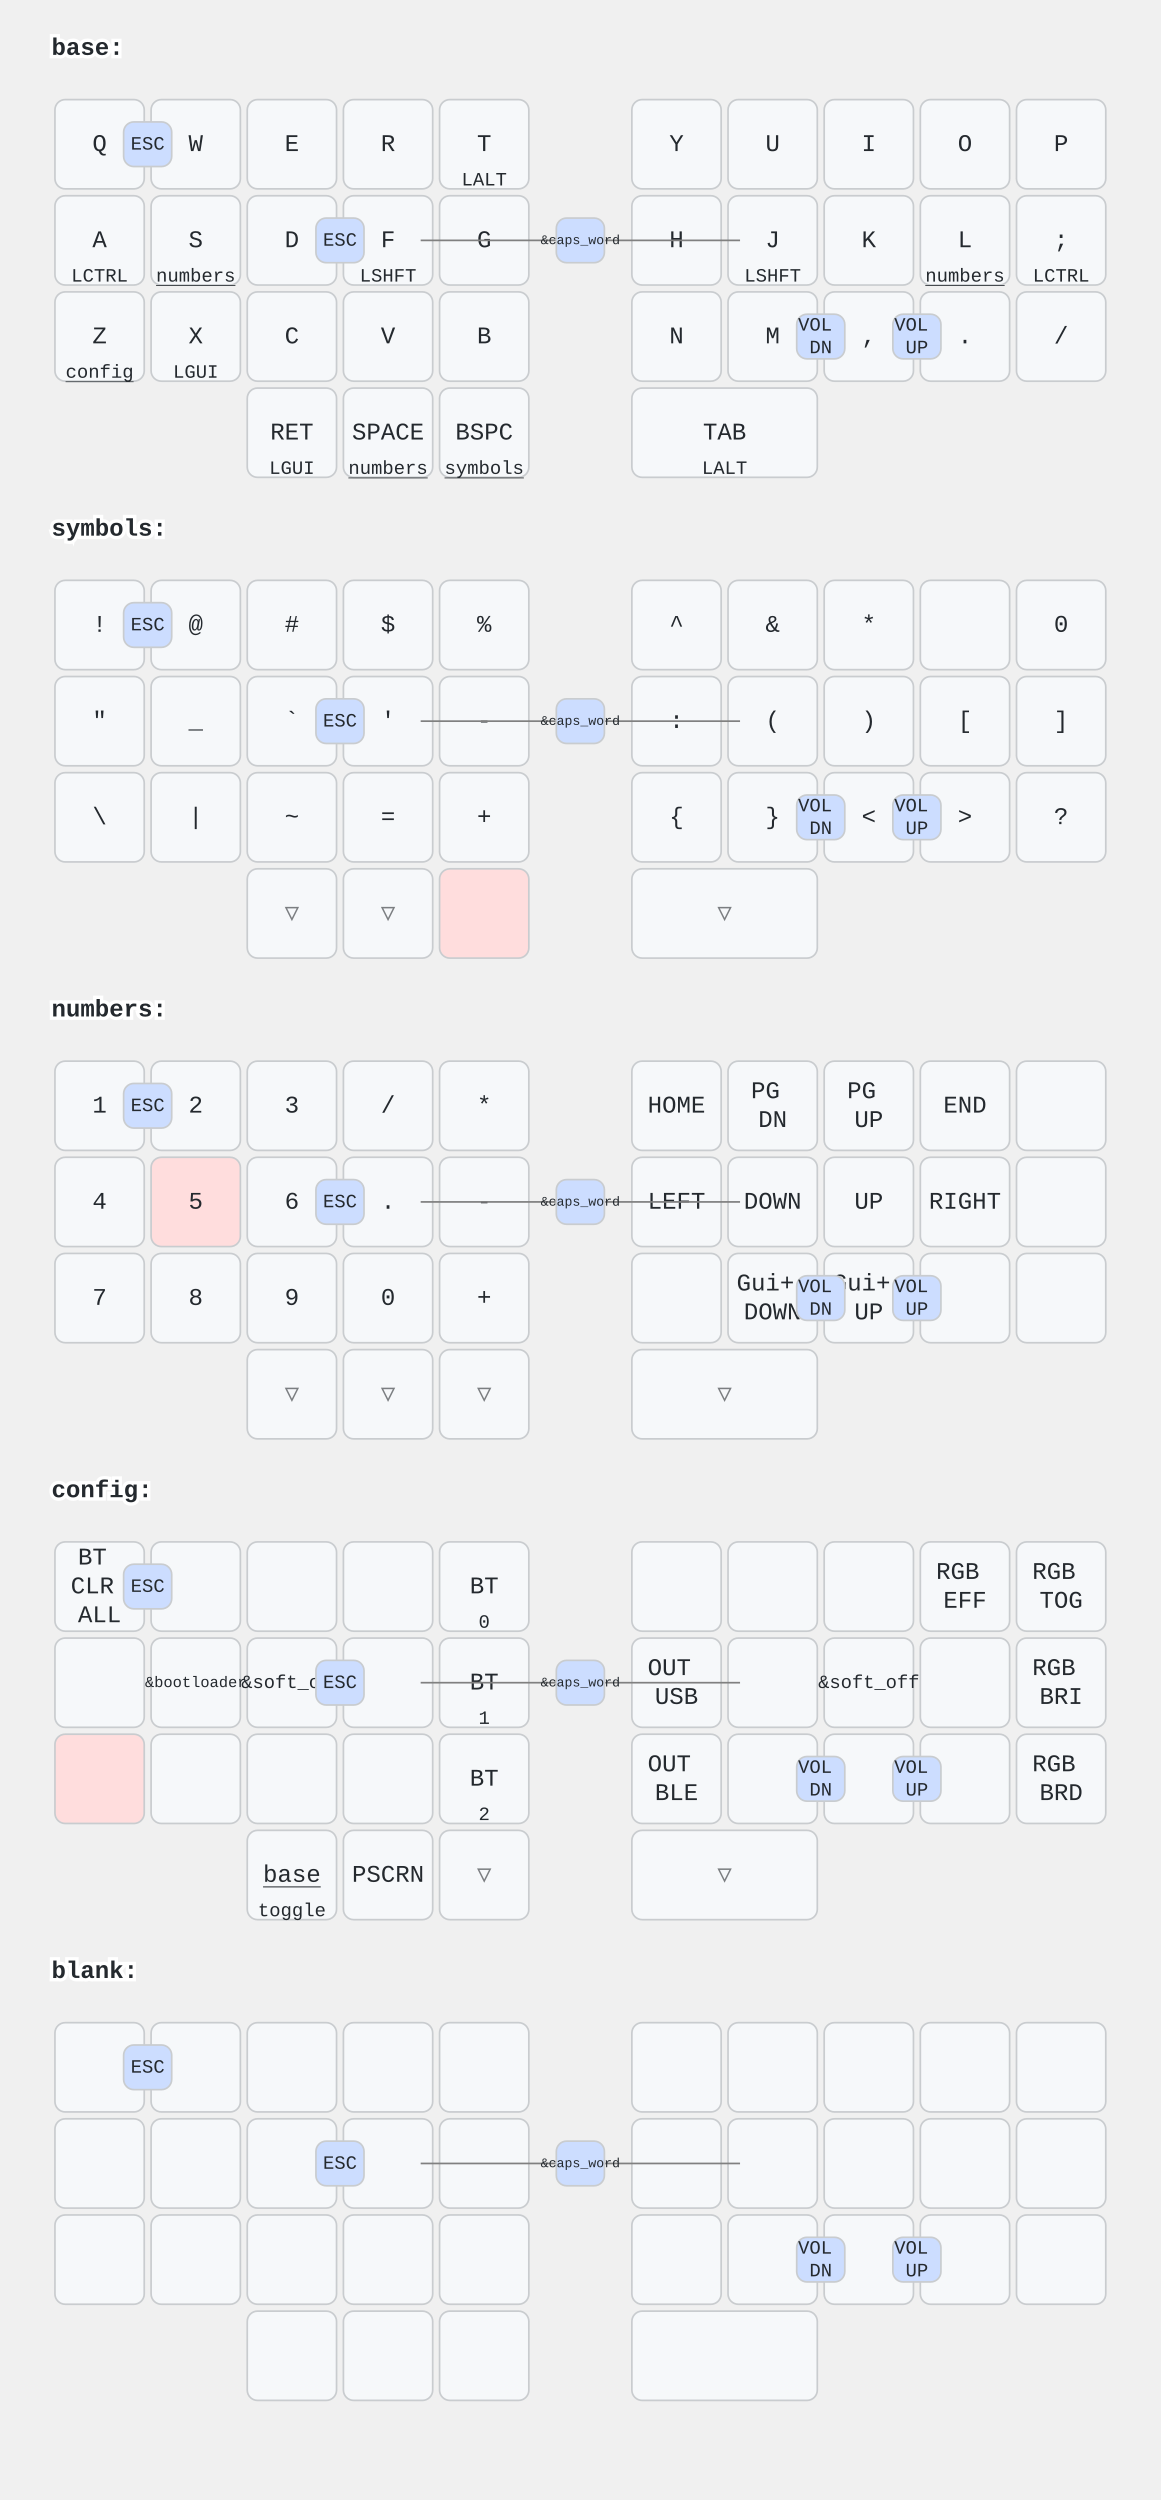
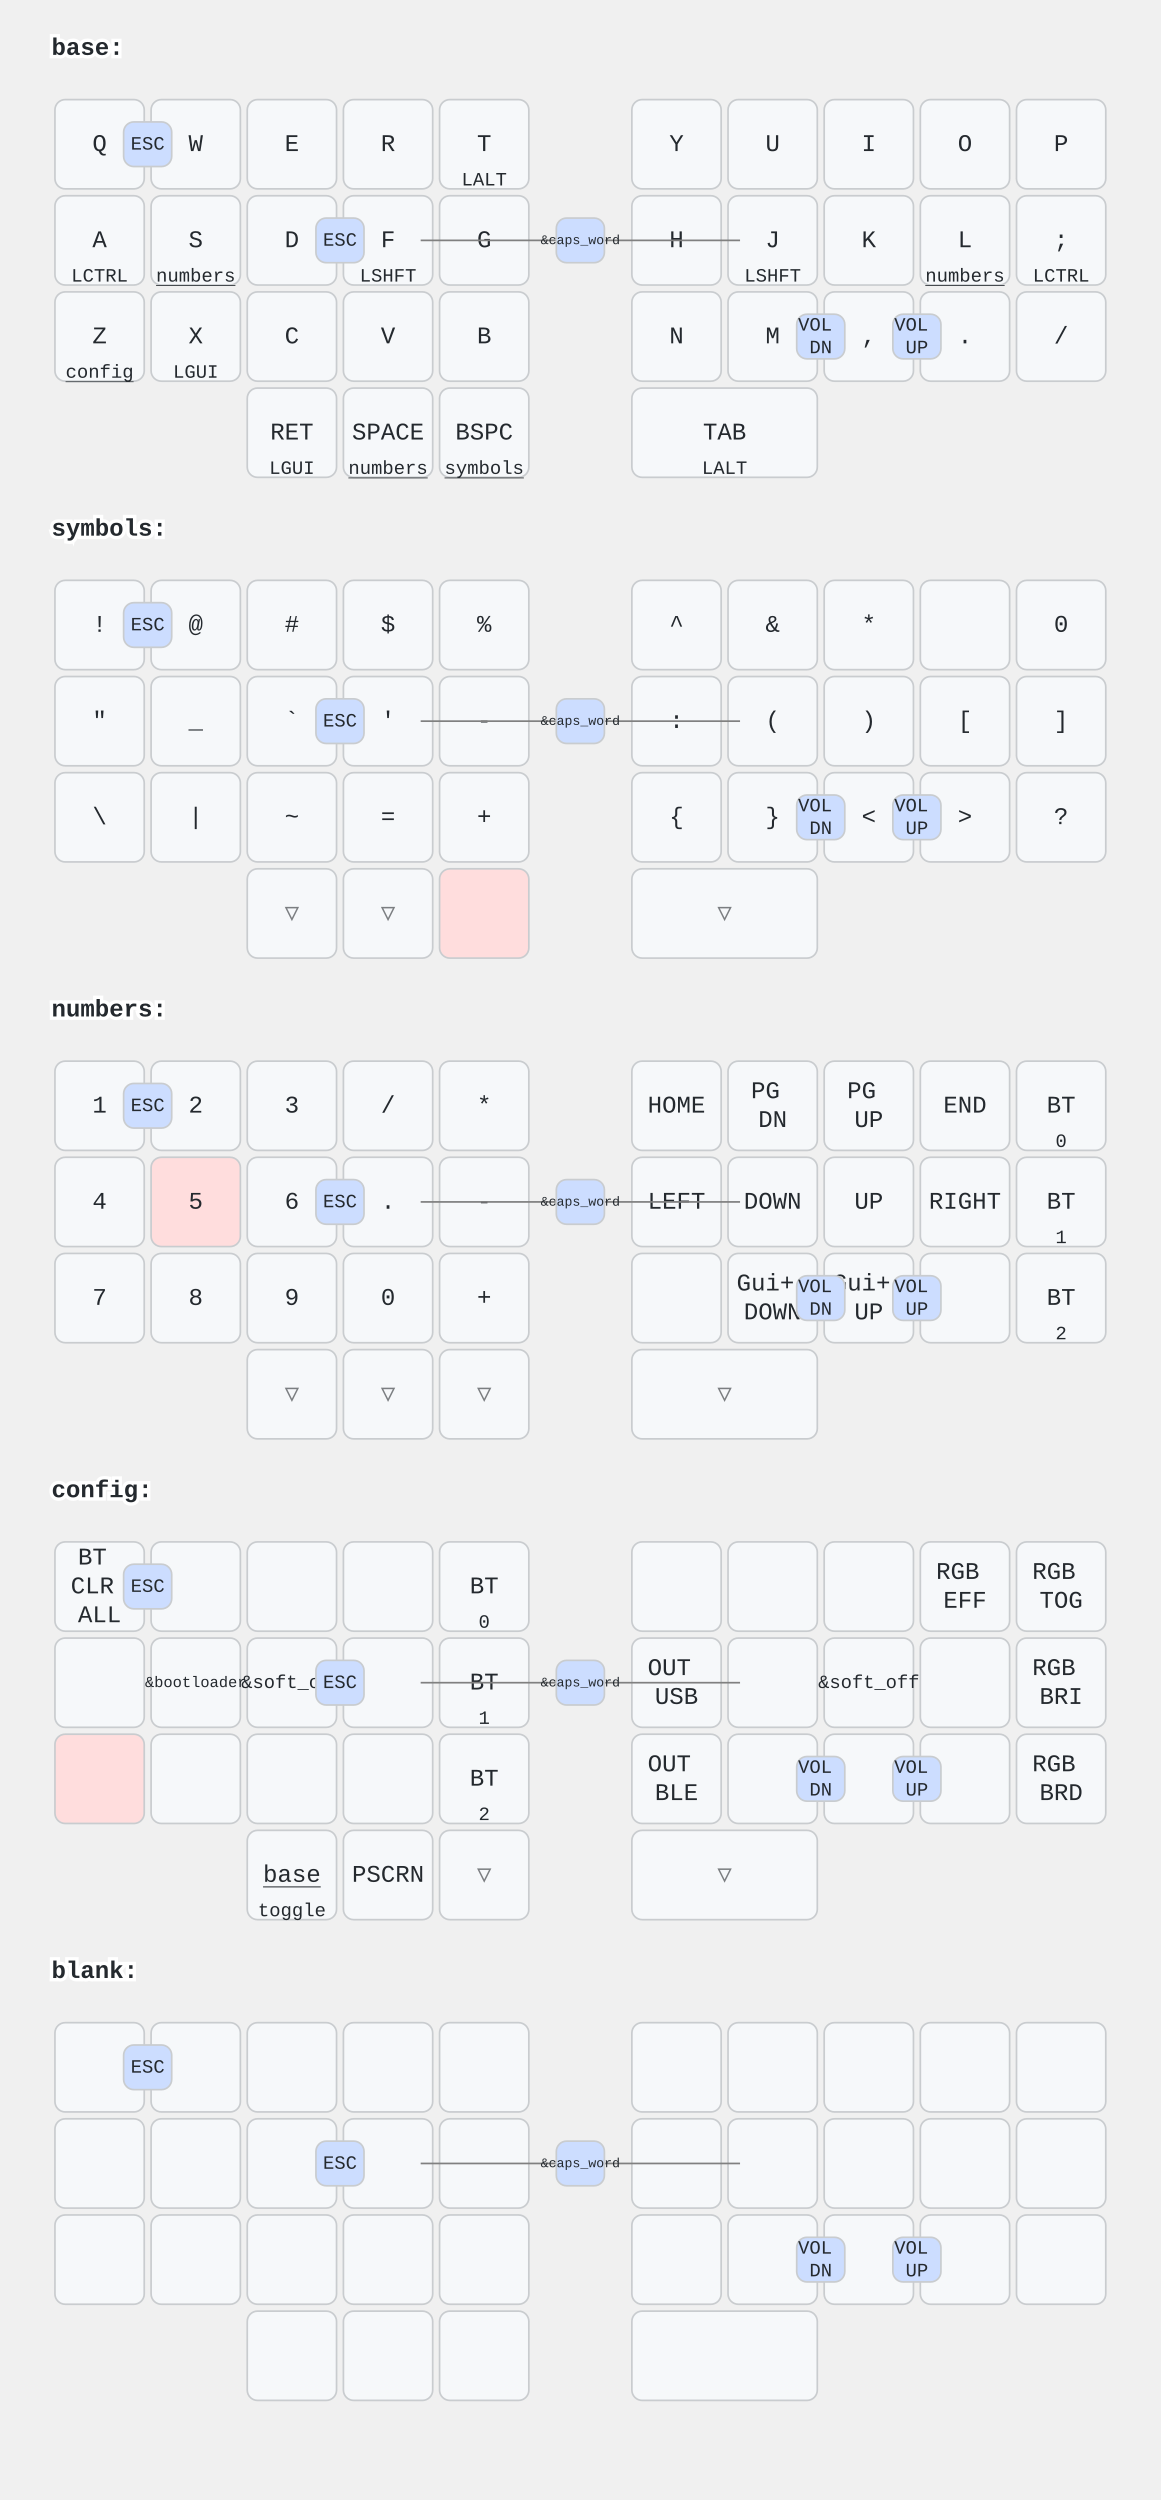
<svg xmlns="http://www.w3.org/2000/svg" width="676" height="1456" viewBox="0 0 676 1456" class="keymap">
  <style>/* inherit to force styles through use tags */
svg path {
    fill: inherit;
}

/* font and background color specifications */
svg.keymap {
    font-family: SFMono-Regular,Consolas,Liberation Mono,Menlo,monospace;
    font-size: 14px;
    font-kerning: normal;
    text-rendering: optimizeLegibility;
    fill: #24292e;
}

/* default key styling */
rect.key {
    fill: #f6f8fa;
}

rect.key, rect.combo {
    stroke: #c9cccf;
    stroke-width: 1;
}

/* default key side styling, only used is draw_key_sides is set */
rect.side {
    filter: brightness(90%);
}

/* color accent for combo boxes */
rect.combo, rect.combo-separate {
    fill: #cdf;
}

/* color accent for held keys */
rect.held, rect.combo.held {
    fill: #fdd;
}

/* color accent for ghost (optional) keys */
rect.ghost, rect.combo.ghost {
    stroke-dasharray: 4, 4;
    stroke-width: 2;
}

text {
    text-anchor: middle;
    dominant-baseline: middle;
}

/* styling for layer labels */
text.label {
    font-weight: bold;
    text-anchor: start;
    stroke: white;
    stroke-width: 4;
    paint-order: stroke;
}

/* styling for optional footer */
text.footer {
    text-anchor: end;
    dominant-baseline: auto;
    stroke: white;
    stroke-width: 4;
    paint-order: stroke;
}

/* styling for combo tap, and key hold/shifted label text */
text.combo, text.hold, text.shifted {
    font-size: 11px;
}

text.hold {
    text-anchor: middle;
    dominant-baseline: auto;
}

text.shifted {
    text-anchor: middle;
    dominant-baseline: hanging;
}

text.layer-activator {
    text-decoration: underline;
}

/* styling for hold/shifted label text in combo box */
text.combo.hold, text.combo.shifted {
    font-size: 8px;
}

/* lighter symbol for transparent keys */
text.trans {
    fill: #7b7e81;
}

/* styling for combo dendrons */
path.combo {
    stroke-width: 1;
    stroke: gray;
    fill: none;
}

/* Start Tabler Icons Cleanup */
/* cannot use height/width with glyphs */
.icon-tabler &gt; path {
    fill: inherit;
    stroke: inherit;
    stroke-width: 2;
}
/* hide tabler's default box */
.icon-tabler &gt; path[stroke="none"][fill="none"] {
    visibility: hidden;
}
/* End Tabler Icons Cleanup */
</style>
  <g transform="translate(30, 0)" class="layer-base">
    <text x="0" y="28" class="label" id="base">base:</text>
    <g transform="translate(0, 56)">
      <g transform="translate(28, 28)" class="key keypos-0">
        <rect rx="6" ry="6" x="-26" y="-26" width="52" height="52" class="key" />
        <text x="0" y="0" class="key tap">Q</text>
      </g>
      <g transform="translate(84, 28)" class="key keypos-1">
        <rect rx="6" ry="6" x="-26" y="-26" width="52" height="52" class="key" />
        <text x="0" y="0" class="key tap">W</text>
      </g>
      <g transform="translate(140, 28)" class="key keypos-2">
        <rect rx="6" ry="6" x="-26" y="-26" width="52" height="52" class="key" />
        <text x="0" y="0" class="key tap">E</text>
      </g>
      <g transform="translate(196, 28)" class="key keypos-3">
        <rect rx="6" ry="6" x="-26" y="-26" width="52" height="52" class="key" />
        <text x="0" y="0" class="key tap">R</text>
      </g>
      <g transform="translate(252, 28)" class="key keypos-4">
        <rect rx="6" ry="6" x="-26" y="-26" width="52" height="52" class="key" />
        <text x="0" y="0" class="key tap">T</text>
        <text x="0" y="24" class="key hold">LALT</text>
      </g>
      <g transform="translate(364, 28)" class="key keypos-5">
        <rect rx="6" ry="6" x="-26" y="-26" width="52" height="52" class="key" />
        <text x="0" y="0" class="key tap">Y</text>
      </g>
      <g transform="translate(420, 28)" class="key keypos-6">
        <rect rx="6" ry="6" x="-26" y="-26" width="52" height="52" class="key" />
        <text x="0" y="0" class="key tap">U</text>
      </g>
      <g transform="translate(476, 28)" class="key keypos-7">
        <rect rx="6" ry="6" x="-26" y="-26" width="52" height="52" class="key" />
        <text x="0" y="0" class="key tap">I</text>
      </g>
      <g transform="translate(532, 28)" class="key keypos-8">
        <rect rx="6" ry="6" x="-26" y="-26" width="52" height="52" class="key" />
        <text x="0" y="0" class="key tap">O</text>
      </g>
      <g transform="translate(588, 28)" class="key keypos-9">
        <rect rx="6" ry="6" x="-26" y="-26" width="52" height="52" class="key" />
        <text x="0" y="0" class="key tap">P</text>
      </g>
      <g transform="translate(28, 84)" class="key keypos-10">
        <rect rx="6" ry="6" x="-26" y="-26" width="52" height="52" class="key" />
        <text x="0" y="0" class="key tap">A</text>
        <text x="0" y="24" class="key hold">LCTRL</text>
      </g>
      <g transform="translate(84, 84)" class="key keypos-11">
        <rect rx="6" ry="6" x="-26" y="-26" width="52" height="52" class="key" />
        <text x="0" y="0" class="key tap">S</text>
        <a href="#numbers">
          <text x="0" y="24" class="key hold layer-activator">numbers</text>
        </a>
      </g>
      <g transform="translate(140, 84)" class="key keypos-12">
        <rect rx="6" ry="6" x="-26" y="-26" width="52" height="52" class="key" />
        <text x="0" y="0" class="key tap">D</text>
      </g>
      <g transform="translate(196, 84)" class="key keypos-13">
        <rect rx="6" ry="6" x="-26" y="-26" width="52" height="52" class="key" />
        <text x="0" y="0" class="key tap">F</text>
        <text x="0" y="24" class="key hold">LSHFT</text>
      </g>
      <g transform="translate(252, 84)" class="key keypos-14">
        <rect rx="6" ry="6" x="-26" y="-26" width="52" height="52" class="key" />
        <text x="0" y="0" class="key tap">G</text>
      </g>
      <g transform="translate(364, 84)" class="key keypos-15">
        <rect rx="6" ry="6" x="-26" y="-26" width="52" height="52" class="key" />
        <text x="0" y="0" class="key tap">H</text>
      </g>
      <g transform="translate(420, 84)" class="key keypos-16">
        <rect rx="6" ry="6" x="-26" y="-26" width="52" height="52" class="key" />
        <text x="0" y="0" class="key tap">J</text>
        <text x="0" y="24" class="key hold">LSHFT</text>
      </g>
      <g transform="translate(476, 84)" class="key keypos-17">
        <rect rx="6" ry="6" x="-26" y="-26" width="52" height="52" class="key" />
        <text x="0" y="0" class="key tap">K</text>
      </g>
      <g transform="translate(532, 84)" class="key keypos-18">
        <rect rx="6" ry="6" x="-26" y="-26" width="52" height="52" class="key" />
        <text x="0" y="0" class="key tap">L</text>
        <a href="#numbers">
          <text x="0" y="24" class="key hold layer-activator">numbers</text>
        </a>
      </g>
      <g transform="translate(588, 84)" class="key keypos-19">
        <rect rx="6" ry="6" x="-26" y="-26" width="52" height="52" class="key" />
        <text x="0" y="0" class="key tap">;</text>
        <text x="0" y="24" class="key hold">LCTRL</text>
      </g>
      <g transform="translate(28, 140)" class="key keypos-20">
        <rect rx="6" ry="6" x="-26" y="-26" width="52" height="52" class="key" />
        <text x="0" y="0" class="key tap">Z</text>
        <a href="#config">
          <text x="0" y="24" class="key hold layer-activator">config</text>
        </a>
      </g>
      <g transform="translate(84, 140)" class="key keypos-21">
        <rect rx="6" ry="6" x="-26" y="-26" width="52" height="52" class="key" />
        <text x="0" y="0" class="key tap">X</text>
        <text x="0" y="24" class="key hold">LGUI</text>
      </g>
      <g transform="translate(140, 140)" class="key keypos-22">
        <rect rx="6" ry="6" x="-26" y="-26" width="52" height="52" class="key" />
        <text x="0" y="0" class="key tap">C</text>
      </g>
      <g transform="translate(196, 140)" class="key keypos-23">
        <rect rx="6" ry="6" x="-26" y="-26" width="52" height="52" class="key" />
        <text x="0" y="0" class="key tap">V</text>
      </g>
      <g transform="translate(252, 140)" class="key keypos-24">
        <rect rx="6" ry="6" x="-26" y="-26" width="52" height="52" class="key" />
        <text x="0" y="0" class="key tap">B</text>
      </g>
      <g transform="translate(364, 140)" class="key keypos-25">
        <rect rx="6" ry="6" x="-26" y="-26" width="52" height="52" class="key" />
        <text x="0" y="0" class="key tap">N</text>
      </g>
      <g transform="translate(420, 140)" class="key keypos-26">
        <rect rx="6" ry="6" x="-26" y="-26" width="52" height="52" class="key" />
        <text x="0" y="0" class="key tap">M</text>
      </g>
      <g transform="translate(476, 140)" class="key keypos-27">
        <rect rx="6" ry="6" x="-26" y="-26" width="52" height="52" class="key" />
        <text x="0" y="0" class="key tap">,</text>
      </g>
      <g transform="translate(532, 140)" class="key keypos-28">
        <rect rx="6" ry="6" x="-26" y="-26" width="52" height="52" class="key" />
        <text x="0" y="0" class="key tap">.</text>
      </g>
      <g transform="translate(588, 140)" class="key keypos-29">
        <rect rx="6" ry="6" x="-26" y="-26" width="52" height="52" class="key" />
        <text x="0" y="0" class="key tap">/</text>
      </g>
      <g transform="translate(140, 196)" class="key keypos-30">
        <rect rx="6" ry="6" x="-26" y="-26" width="52" height="52" class="key" />
        <text x="0" y="0" class="key tap">RET</text>
        <text x="0" y="24" class="key hold">LGUI</text>
      </g>
      <g transform="translate(196, 196)" class="key keypos-31">
        <rect rx="6" ry="6" x="-26" y="-26" width="52" height="52" class="key" />
        <text x="0" y="0" class="key tap">SPACE</text>
        <a href="#numbers">
          <text x="0" y="24" class="key hold layer-activator">numbers</text>
        </a>
      </g>
      <g transform="translate(252, 196)" class="key keypos-32">
        <rect rx="6" ry="6" x="-26" y="-26" width="52" height="52" class="key" />
        <text x="0" y="0" class="key tap">BSPC</text>
        <a href="#symbols">
          <text x="0" y="24" class="key hold layer-activator">symbols</text>
        </a>
      </g>
      <g transform="translate(392, 196)" class="key keypos-33">
        <rect rx="6" ry="6" x="-54" y="-26" width="108" height="52" class="key" />
        <text x="0" y="0" class="key tap">TAB</text>
        <text x="0" y="24" class="key hold">LALT</text>
      </g>
      <g class="combo combopos-0">
        <rect rx="6" ry="6" x="154" y="71" width="28" height="26" class="combo" />
        <text x="168" y="84" class="combo tap">ESC</text>
      </g>
      <g class="combo combopos-1">
        <rect rx="6" ry="6" x="42" y="15" width="28" height="26" class="combo" />
        <text x="56" y="28" class="combo tap">ESC</text>
      </g>
      <g class="combo combopos-2">
        <rect rx="6" ry="6" x="434" y="127" width="28" height="26" class="combo" />
        <text x="448" y="140" class="combo tap">
          <tspan x="448" dy="-0.6em">VOL</tspan>
          <tspan x="448" dy="1.2em">DN</tspan>
        </text>
      </g>
      <g class="combo combopos-3">
        <rect rx="6" ry="6" x="490" y="127" width="28" height="26" class="combo" />
        <text x="504" y="140" class="combo tap">
          <tspan x="504" dy="-0.6em">VOL</tspan>
          <tspan x="504" dy="1.2em">UP</tspan>
        </text>
      </g>
      <g class="combo combopos-4">
        <path d="M308,84 l-93,0" class="combo" />
        <path d="M308,84 l93,0" class="combo" />
        <rect rx="6" ry="6" x="294" y="71" width="28" height="26" class="combo" />
        <text x="308" y="84" class="combo tap">
          <tspan style="font-size: 70%">&amp;caps_word</tspan>
        </text>
      </g>
    </g>
  </g>
  <g transform="translate(30, 280)" class="layer-symbols">
    <text x="0" y="28" class="label" id="symbols">symbols:</text>
    <g transform="translate(0, 56)">
      <g transform="translate(28, 28)" class="key keypos-0">
        <rect rx="6" ry="6" x="-26" y="-26" width="52" height="52" class="key" />
        <text x="0" y="0" class="key tap">!</text>
      </g>
      <g transform="translate(84, 28)" class="key keypos-1">
        <rect rx="6" ry="6" x="-26" y="-26" width="52" height="52" class="key" />
        <text x="0" y="0" class="key tap">@</text>
      </g>
      <g transform="translate(140, 28)" class="key keypos-2">
        <rect rx="6" ry="6" x="-26" y="-26" width="52" height="52" class="key" />
        <text x="0" y="0" class="key tap">#</text>
      </g>
      <g transform="translate(196, 28)" class="key keypos-3">
        <rect rx="6" ry="6" x="-26" y="-26" width="52" height="52" class="key" />
        <text x="0" y="0" class="key tap">$</text>
      </g>
      <g transform="translate(252, 28)" class="key keypos-4">
        <rect rx="6" ry="6" x="-26" y="-26" width="52" height="52" class="key" />
        <text x="0" y="0" class="key tap">%</text>
      </g>
      <g transform="translate(364, 28)" class="key keypos-5">
        <rect rx="6" ry="6" x="-26" y="-26" width="52" height="52" class="key" />
        <text x="0" y="0" class="key tap">^</text>
      </g>
      <g transform="translate(420, 28)" class="key keypos-6">
        <rect rx="6" ry="6" x="-26" y="-26" width="52" height="52" class="key" />
        <text x="0" y="0" class="key tap">&amp;</text>
      </g>
      <g transform="translate(476, 28)" class="key keypos-7">
        <rect rx="6" ry="6" x="-26" y="-26" width="52" height="52" class="key" />
        <text x="0" y="0" class="key tap">*</text>
      </g>
      <g transform="translate(532, 28)" class="key keypos-8">
        <rect rx="6" ry="6" x="-26" y="-26" width="52" height="52" class="key" />
      </g>
      <g transform="translate(588, 28)" class="key keypos-9">
        <rect rx="6" ry="6" x="-26" y="-26" width="52" height="52" class="key" />
        <text x="0" y="0" class="key tap">0</text>
      </g>
      <g transform="translate(28, 84)" class="key keypos-10">
        <rect rx="6" ry="6" x="-26" y="-26" width="52" height="52" class="key" />
        <text x="0" y="0" class="key tap">"</text>
      </g>
      <g transform="translate(84, 84)" class="key keypos-11">
        <rect rx="6" ry="6" x="-26" y="-26" width="52" height="52" class="key" />
        <text x="0" y="0" class="key tap">_</text>
      </g>
      <g transform="translate(140, 84)" class="key keypos-12">
        <rect rx="6" ry="6" x="-26" y="-26" width="52" height="52" class="key" />
        <text x="0" y="0" class="key tap">`</text>
      </g>
      <g transform="translate(196, 84)" class="key keypos-13">
        <rect rx="6" ry="6" x="-26" y="-26" width="52" height="52" class="key" />
        <text x="0" y="0" class="key tap">'</text>
      </g>
      <g transform="translate(252, 84)" class="key keypos-14">
        <rect rx="6" ry="6" x="-26" y="-26" width="52" height="52" class="key" />
        <text x="0" y="0" class="key tap">-</text>
      </g>
      <g transform="translate(364, 84)" class="key keypos-15">
        <rect rx="6" ry="6" x="-26" y="-26" width="52" height="52" class="key" />
        <text x="0" y="0" class="key tap">:</text>
      </g>
      <g transform="translate(420, 84)" class="key keypos-16">
        <rect rx="6" ry="6" x="-26" y="-26" width="52" height="52" class="key" />
        <text x="0" y="0" class="key tap">(</text>
      </g>
      <g transform="translate(476, 84)" class="key keypos-17">
        <rect rx="6" ry="6" x="-26" y="-26" width="52" height="52" class="key" />
        <text x="0" y="0" class="key tap">)</text>
      </g>
      <g transform="translate(532, 84)" class="key keypos-18">
        <rect rx="6" ry="6" x="-26" y="-26" width="52" height="52" class="key" />
        <text x="0" y="0" class="key tap">[</text>
      </g>
      <g transform="translate(588, 84)" class="key keypos-19">
        <rect rx="6" ry="6" x="-26" y="-26" width="52" height="52" class="key" />
        <text x="0" y="0" class="key tap">]</text>
      </g>
      <g transform="translate(28, 140)" class="key keypos-20">
        <rect rx="6" ry="6" x="-26" y="-26" width="52" height="52" class="key" />
        <text x="0" y="0" class="key tap">\</text>
      </g>
      <g transform="translate(84, 140)" class="key keypos-21">
        <rect rx="6" ry="6" x="-26" y="-26" width="52" height="52" class="key" />
        <text x="0" y="0" class="key tap">|</text>
      </g>
      <g transform="translate(140, 140)" class="key keypos-22">
        <rect rx="6" ry="6" x="-26" y="-26" width="52" height="52" class="key" />
        <text x="0" y="0" class="key tap">~</text>
      </g>
      <g transform="translate(196, 140)" class="key keypos-23">
        <rect rx="6" ry="6" x="-26" y="-26" width="52" height="52" class="key" />
        <text x="0" y="0" class="key tap">=</text>
      </g>
      <g transform="translate(252, 140)" class="key keypos-24">
        <rect rx="6" ry="6" x="-26" y="-26" width="52" height="52" class="key" />
        <text x="0" y="0" class="key tap">+</text>
      </g>
      <g transform="translate(364, 140)" class="key keypos-25">
        <rect rx="6" ry="6" x="-26" y="-26" width="52" height="52" class="key" />
        <text x="0" y="0" class="key tap">{</text>
      </g>
      <g transform="translate(420, 140)" class="key keypos-26">
        <rect rx="6" ry="6" x="-26" y="-26" width="52" height="52" class="key" />
        <text x="0" y="0" class="key tap">}</text>
      </g>
      <g transform="translate(476, 140)" class="key keypos-27">
        <rect rx="6" ry="6" x="-26" y="-26" width="52" height="52" class="key" />
        <text x="0" y="0" class="key tap">&lt;</text>
      </g>
      <g transform="translate(532, 140)" class="key keypos-28">
        <rect rx="6" ry="6" x="-26" y="-26" width="52" height="52" class="key" />
        <text x="0" y="0" class="key tap">&gt;</text>
      </g>
      <g transform="translate(588, 140)" class="key keypos-29">
        <rect rx="6" ry="6" x="-26" y="-26" width="52" height="52" class="key" />
        <text x="0" y="0" class="key tap">?</text>
      </g>
      <g transform="translate(140, 196)" class="key trans keypos-30">
        <rect rx="6" ry="6" x="-26" y="-26" width="52" height="52" class="key trans" />
        <text x="0" y="0" class="key trans tap">▽</text>
      </g>
      <g transform="translate(196, 196)" class="key trans keypos-31">
        <rect rx="6" ry="6" x="-26" y="-26" width="52" height="52" class="key trans" />
        <text x="0" y="0" class="key trans tap">▽</text>
      </g>
      <g transform="translate(252, 196)" class="key held keypos-32">
        <rect rx="6" ry="6" x="-26" y="-26" width="52" height="52" class="key held" />
      </g>
      <g transform="translate(392, 196)" class="key trans keypos-33">
        <rect rx="6" ry="6" x="-54" y="-26" width="108" height="52" class="key trans" />
        <text x="0" y="0" class="key trans tap">▽</text>
      </g>
      <g class="combo combopos-0">
        <rect rx="6" ry="6" x="154" y="71" width="28" height="26" class="combo" />
        <text x="168" y="84" class="combo tap">ESC</text>
      </g>
      <g class="combo combopos-1">
        <rect rx="6" ry="6" x="42" y="15" width="28" height="26" class="combo" />
        <text x="56" y="28" class="combo tap">ESC</text>
      </g>
      <g class="combo combopos-2">
        <rect rx="6" ry="6" x="434" y="127" width="28" height="26" class="combo" />
        <text x="448" y="140" class="combo tap">
          <tspan x="448" dy="-0.6em">VOL</tspan>
          <tspan x="448" dy="1.2em">DN</tspan>
        </text>
      </g>
      <g class="combo combopos-3">
        <rect rx="6" ry="6" x="490" y="127" width="28" height="26" class="combo" />
        <text x="504" y="140" class="combo tap">
          <tspan x="504" dy="-0.6em">VOL</tspan>
          <tspan x="504" dy="1.2em">UP</tspan>
        </text>
      </g>
      <g class="combo combopos-4">
        <path d="M308,84 l-93,0" class="combo" />
        <path d="M308,84 l93,0" class="combo" />
        <rect rx="6" ry="6" x="294" y="71" width="28" height="26" class="combo" />
        <text x="308" y="84" class="combo tap">
          <tspan style="font-size: 70%">&amp;caps_word</tspan>
        </text>
      </g>
    </g>
  </g>
  <g transform="translate(30, 560)" class="layer-numbers">
    <text x="0" y="28" class="label" id="numbers">numbers:</text>
    <g transform="translate(0, 56)">
      <g transform="translate(28, 28)" class="key keypos-0">
        <rect rx="6" ry="6" x="-26" y="-26" width="52" height="52" class="key" />
        <text x="0" y="0" class="key tap">1</text>
      </g>
      <g transform="translate(84, 28)" class="key keypos-1">
        <rect rx="6" ry="6" x="-26" y="-26" width="52" height="52" class="key" />
        <text x="0" y="0" class="key tap">2</text>
      </g>
      <g transform="translate(140, 28)" class="key keypos-2">
        <rect rx="6" ry="6" x="-26" y="-26" width="52" height="52" class="key" />
        <text x="0" y="0" class="key tap">3</text>
      </g>
      <g transform="translate(196, 28)" class="key keypos-3">
        <rect rx="6" ry="6" x="-26" y="-26" width="52" height="52" class="key" />
        <text x="0" y="0" class="key tap">/</text>
      </g>
      <g transform="translate(252, 28)" class="key keypos-4">
        <rect rx="6" ry="6" x="-26" y="-26" width="52" height="52" class="key" />
        <text x="0" y="0" class="key tap">*</text>
      </g>
      <g transform="translate(364, 28)" class="key keypos-5">
        <rect rx="6" ry="6" x="-26" y="-26" width="52" height="52" class="key" />
        <text x="0" y="0" class="key tap">HOME</text>
      </g>
      <g transform="translate(420, 28)" class="key keypos-6">
        <rect rx="6" ry="6" x="-26" y="-26" width="52" height="52" class="key" />
        <text x="0" y="0" class="key tap">
          <tspan x="0" dy="-0.6em">PG</tspan>
          <tspan x="0" dy="1.2em">DN</tspan>
        </text>
      </g>
      <g transform="translate(476, 28)" class="key keypos-7">
        <rect rx="6" ry="6" x="-26" y="-26" width="52" height="52" class="key" />
        <text x="0" y="0" class="key tap">
          <tspan x="0" dy="-0.6em">PG</tspan>
          <tspan x="0" dy="1.2em">UP</tspan>
        </text>
      </g>
      <g transform="translate(532, 28)" class="key keypos-8">
        <rect rx="6" ry="6" x="-26" y="-26" width="52" height="52" class="key" />
        <text x="0" y="0" class="key tap">END</text>
      </g>
      <g transform="translate(588, 28)" class="key keypos-9">
        <rect rx="6" ry="6" x="-26" y="-26" width="52" height="52" class="key" />
+         <text x="0" y="0" class="key tap">BT</text>
+         <text x="0" y="24" class="key hold">0</text>
      </g>
      <g transform="translate(28, 84)" class="key keypos-10">
        <rect rx="6" ry="6" x="-26" y="-26" width="52" height="52" class="key" />
        <text x="0" y="0" class="key tap">4</text>
      </g>
      <g transform="translate(84, 84)" class="key held keypos-11">
        <rect rx="6" ry="6" x="-26" y="-26" width="52" height="52" class="key held" />
        <text x="0" y="0" class="key held tap">5</text>
      </g>
      <g transform="translate(140, 84)" class="key keypos-12">
        <rect rx="6" ry="6" x="-26" y="-26" width="52" height="52" class="key" />
        <text x="0" y="0" class="key tap">6</text>
      </g>
      <g transform="translate(196, 84)" class="key keypos-13">
        <rect rx="6" ry="6" x="-26" y="-26" width="52" height="52" class="key" />
        <text x="0" y="0" class="key tap">.</text>
      </g>
      <g transform="translate(252, 84)" class="key keypos-14">
        <rect rx="6" ry="6" x="-26" y="-26" width="52" height="52" class="key" />
        <text x="0" y="0" class="key tap">-</text>
      </g>
      <g transform="translate(364, 84)" class="key keypos-15">
        <rect rx="6" ry="6" x="-26" y="-26" width="52" height="52" class="key" />
        <text x="0" y="0" class="key tap">LEFT</text>
      </g>
      <g transform="translate(420, 84)" class="key keypos-16">
        <rect rx="6" ry="6" x="-26" y="-26" width="52" height="52" class="key" />
        <text x="0" y="0" class="key tap">DOWN</text>
      </g>
      <g transform="translate(476, 84)" class="key keypos-17">
        <rect rx="6" ry="6" x="-26" y="-26" width="52" height="52" class="key" />
        <text x="0" y="0" class="key tap">UP</text>
      </g>
      <g transform="translate(532, 84)" class="key keypos-18">
        <rect rx="6" ry="6" x="-26" y="-26" width="52" height="52" class="key" />
        <text x="0" y="0" class="key tap">RIGHT</text>
      </g>
      <g transform="translate(588, 84)" class="key keypos-19">
        <rect rx="6" ry="6" x="-26" y="-26" width="52" height="52" class="key" />
+         <text x="0" y="0" class="key tap">BT</text>
+         <text x="0" y="24" class="key hold">1</text>
      </g>
      <g transform="translate(28, 140)" class="key keypos-20">
        <rect rx="6" ry="6" x="-26" y="-26" width="52" height="52" class="key" />
        <text x="0" y="0" class="key tap">7</text>
      </g>
      <g transform="translate(84, 140)" class="key keypos-21">
        <rect rx="6" ry="6" x="-26" y="-26" width="52" height="52" class="key" />
        <text x="0" y="0" class="key tap">8</text>
      </g>
      <g transform="translate(140, 140)" class="key keypos-22">
        <rect rx="6" ry="6" x="-26" y="-26" width="52" height="52" class="key" />
        <text x="0" y="0" class="key tap">9</text>
      </g>
      <g transform="translate(196, 140)" class="key keypos-23">
        <rect rx="6" ry="6" x="-26" y="-26" width="52" height="52" class="key" />
        <text x="0" y="0" class="key tap">0</text>
      </g>
      <g transform="translate(252, 140)" class="key keypos-24">
        <rect rx="6" ry="6" x="-26" y="-26" width="52" height="52" class="key" />
        <text x="0" y="0" class="key tap">+</text>
      </g>
      <g transform="translate(364, 140)" class="key keypos-25">
        <rect rx="6" ry="6" x="-26" y="-26" width="52" height="52" class="key" />
      </g>
      <g transform="translate(420, 140)" class="key keypos-26">
        <rect rx="6" ry="6" x="-26" y="-26" width="52" height="52" class="key" />
        <text x="0" y="0" class="key tap">
          <tspan x="0" dy="-0.6em">Gui+</tspan>
          <tspan x="0" dy="1.2em">DOWN</tspan>
        </text>
      </g>
      <g transform="translate(476, 140)" class="key keypos-27">
        <rect rx="6" ry="6" x="-26" y="-26" width="52" height="52" class="key" />
        <text x="0" y="0" class="key tap">
          <tspan x="0" dy="-0.6em">Gui+</tspan>
          <tspan x="0" dy="1.2em">UP</tspan>
        </text>
      </g>
      <g transform="translate(532, 140)" class="key keypos-28">
        <rect rx="6" ry="6" x="-26" y="-26" width="52" height="52" class="key" />
      </g>
      <g transform="translate(588, 140)" class="key keypos-29">
        <rect rx="6" ry="6" x="-26" y="-26" width="52" height="52" class="key" />
+         <text x="0" y="0" class="key tap">BT</text>
+         <text x="0" y="24" class="key hold">2</text>
      </g>
      <g transform="translate(140, 196)" class="key trans keypos-30">
        <rect rx="6" ry="6" x="-26" y="-26" width="52" height="52" class="key trans" />
        <text x="0" y="0" class="key trans tap">▽</text>
      </g>
      <g transform="translate(196, 196)" class="key trans keypos-31">
        <rect rx="6" ry="6" x="-26" y="-26" width="52" height="52" class="key trans" />
        <text x="0" y="0" class="key trans tap">▽</text>
      </g>
      <g transform="translate(252, 196)" class="key trans keypos-32">
        <rect rx="6" ry="6" x="-26" y="-26" width="52" height="52" class="key trans" />
        <text x="0" y="0" class="key trans tap">▽</text>
      </g>
      <g transform="translate(392, 196)" class="key trans keypos-33">
        <rect rx="6" ry="6" x="-54" y="-26" width="108" height="52" class="key trans" />
        <text x="0" y="0" class="key trans tap">▽</text>
      </g>
      <g class="combo combopos-0">
        <rect rx="6" ry="6" x="154" y="71" width="28" height="26" class="combo" />
        <text x="168" y="84" class="combo tap">ESC</text>
      </g>
      <g class="combo combopos-1">
        <rect rx="6" ry="6" x="42" y="15" width="28" height="26" class="combo" />
        <text x="56" y="28" class="combo tap">ESC</text>
      </g>
      <g class="combo combopos-2">
        <rect rx="6" ry="6" x="434" y="127" width="28" height="26" class="combo" />
        <text x="448" y="140" class="combo tap">
          <tspan x="448" dy="-0.6em">VOL</tspan>
          <tspan x="448" dy="1.2em">DN</tspan>
        </text>
      </g>
      <g class="combo combopos-3">
        <rect rx="6" ry="6" x="490" y="127" width="28" height="26" class="combo" />
        <text x="504" y="140" class="combo tap">
          <tspan x="504" dy="-0.6em">VOL</tspan>
          <tspan x="504" dy="1.2em">UP</tspan>
        </text>
      </g>
      <g class="combo combopos-4">
        <path d="M308,84 l-93,0" class="combo" />
        <path d="M308,84 l93,0" class="combo" />
        <rect rx="6" ry="6" x="294" y="71" width="28" height="26" class="combo" />
        <text x="308" y="84" class="combo tap">
          <tspan style="font-size: 70%">&amp;caps_word</tspan>
        </text>
      </g>
    </g>
  </g>
  <g transform="translate(30, 840)" class="layer-config">
    <text x="0" y="28" class="label" id="config">config:</text>
    <g transform="translate(0, 56)">
      <g transform="translate(28, 28)" class="key keypos-0">
        <rect rx="6" ry="6" x="-26" y="-26" width="52" height="52" class="key" />
        <text x="0" y="0" class="key tap">
          <tspan x="0" dy="-1.2em">BT</tspan>
          <tspan x="0" dy="1.2em">CLR</tspan>
          <tspan x="0" dy="1.2em">ALL</tspan>
        </text>
      </g>
      <g transform="translate(84, 28)" class="key keypos-1">
        <rect rx="6" ry="6" x="-26" y="-26" width="52" height="52" class="key" />
      </g>
      <g transform="translate(140, 28)" class="key keypos-2">
        <rect rx="6" ry="6" x="-26" y="-26" width="52" height="52" class="key" />
      </g>
      <g transform="translate(196, 28)" class="key keypos-3">
        <rect rx="6" ry="6" x="-26" y="-26" width="52" height="52" class="key" />
      </g>
      <g transform="translate(252, 28)" class="key keypos-4">
        <rect rx="6" ry="6" x="-26" y="-26" width="52" height="52" class="key" />
        <text x="0" y="0" class="key tap">BT</text>
        <text x="0" y="24" class="key hold">0</text>
      </g>
      <g transform="translate(364, 28)" class="key keypos-5">
        <rect rx="6" ry="6" x="-26" y="-26" width="52" height="52" class="key" />
      </g>
      <g transform="translate(420, 28)" class="key keypos-6">
        <rect rx="6" ry="6" x="-26" y="-26" width="52" height="52" class="key" />
      </g>
      <g transform="translate(476, 28)" class="key keypos-7">
        <rect rx="6" ry="6" x="-26" y="-26" width="52" height="52" class="key" />
      </g>
      <g transform="translate(532, 28)" class="key keypos-8">
        <rect rx="6" ry="6" x="-26" y="-26" width="52" height="52" class="key" />
        <text x="0" y="0" class="key tap">
          <tspan x="0" dy="-0.6em">RGB</tspan>
          <tspan x="0" dy="1.2em">EFF</tspan>
        </text>
      </g>
      <g transform="translate(588, 28)" class="key keypos-9">
        <rect rx="6" ry="6" x="-26" y="-26" width="52" height="52" class="key" />
        <text x="0" y="0" class="key tap">
          <tspan x="0" dy="-0.6em">RGB</tspan>
          <tspan x="0" dy="1.2em">TOG</tspan>
        </text>
      </g>
      <g transform="translate(28, 84)" class="key keypos-10">
        <rect rx="6" ry="6" x="-26" y="-26" width="52" height="52" class="key" />
      </g>
      <g transform="translate(84, 84)" class="key keypos-11">
        <rect rx="6" ry="6" x="-26" y="-26" width="52" height="52" class="key" />
        <text x="0" y="0" class="key tap">
          <tspan style="font-size: 64%">&amp;bootloader</tspan>
        </text>
      </g>
      <g transform="translate(140, 84)" class="key keypos-12">
        <rect rx="6" ry="6" x="-26" y="-26" width="52" height="52" class="key" />
        <text x="0" y="0" class="key tap">
          <tspan style="font-size: 78%">&amp;soft_off</tspan>
        </text>
      </g>
      <g transform="translate(196, 84)" class="key keypos-13">
        <rect rx="6" ry="6" x="-26" y="-26" width="52" height="52" class="key" />
      </g>
      <g transform="translate(252, 84)" class="key keypos-14">
        <rect rx="6" ry="6" x="-26" y="-26" width="52" height="52" class="key" />
        <text x="0" y="0" class="key tap">BT</text>
        <text x="0" y="24" class="key hold">1</text>
      </g>
      <g transform="translate(364, 84)" class="key keypos-15">
        <rect rx="6" ry="6" x="-26" y="-26" width="52" height="52" class="key" />
        <text x="0" y="0" class="key tap">
          <tspan x="0" dy="-0.6em">OUT</tspan>
          <tspan x="0" dy="1.2em">USB</tspan>
        </text>
      </g>
      <g transform="translate(420, 84)" class="key keypos-16">
        <rect rx="6" ry="6" x="-26" y="-26" width="52" height="52" class="key" />
      </g>
      <g transform="translate(476, 84)" class="key keypos-17">
        <rect rx="6" ry="6" x="-26" y="-26" width="52" height="52" class="key" />
        <text x="0" y="0" class="key tap">
          <tspan style="font-size: 78%">&amp;soft_off</tspan>
        </text>
      </g>
      <g transform="translate(532, 84)" class="key keypos-18">
        <rect rx="6" ry="6" x="-26" y="-26" width="52" height="52" class="key" />
      </g>
      <g transform="translate(588, 84)" class="key keypos-19">
        <rect rx="6" ry="6" x="-26" y="-26" width="52" height="52" class="key" />
        <text x="0" y="0" class="key tap">
          <tspan x="0" dy="-0.6em">RGB</tspan>
          <tspan x="0" dy="1.2em">BRI</tspan>
        </text>
      </g>
      <g transform="translate(28, 140)" class="key held keypos-20">
        <rect rx="6" ry="6" x="-26" y="-26" width="52" height="52" class="key held" />
      </g>
      <g transform="translate(84, 140)" class="key keypos-21">
        <rect rx="6" ry="6" x="-26" y="-26" width="52" height="52" class="key" />
      </g>
      <g transform="translate(140, 140)" class="key keypos-22">
        <rect rx="6" ry="6" x="-26" y="-26" width="52" height="52" class="key" />
      </g>
      <g transform="translate(196, 140)" class="key keypos-23">
        <rect rx="6" ry="6" x="-26" y="-26" width="52" height="52" class="key" />
      </g>
      <g transform="translate(252, 140)" class="key keypos-24">
        <rect rx="6" ry="6" x="-26" y="-26" width="52" height="52" class="key" />
        <text x="0" y="0" class="key tap">BT</text>
        <text x="0" y="24" class="key hold">2</text>
      </g>
      <g transform="translate(364, 140)" class="key keypos-25">
        <rect rx="6" ry="6" x="-26" y="-26" width="52" height="52" class="key" />
        <text x="0" y="0" class="key tap">
          <tspan x="0" dy="-0.6em">OUT</tspan>
          <tspan x="0" dy="1.2em">BLE</tspan>
        </text>
      </g>
      <g transform="translate(420, 140)" class="key keypos-26">
        <rect rx="6" ry="6" x="-26" y="-26" width="52" height="52" class="key" />
      </g>
      <g transform="translate(476, 140)" class="key keypos-27">
        <rect rx="6" ry="6" x="-26" y="-26" width="52" height="52" class="key" />
      </g>
      <g transform="translate(532, 140)" class="key keypos-28">
        <rect rx="6" ry="6" x="-26" y="-26" width="52" height="52" class="key" />
      </g>
      <g transform="translate(588, 140)" class="key keypos-29">
        <rect rx="6" ry="6" x="-26" y="-26" width="52" height="52" class="key" />
        <text x="0" y="0" class="key tap">
          <tspan x="0" dy="-0.6em">RGB</tspan>
          <tspan x="0" dy="1.2em">BRD</tspan>
        </text>
      </g>
      <g transform="translate(140, 196)" class="key keypos-30">
        <rect rx="6" ry="6" x="-26" y="-26" width="52" height="52" class="key" />
        <a href="#base">
          <text x="0" y="0" class="key tap layer-activator">base</text>
        </a>
        <text x="0" y="24" class="key hold">toggle</text>
      </g>
      <g transform="translate(196, 196)" class="key keypos-31">
        <rect rx="6" ry="6" x="-26" y="-26" width="52" height="52" class="key" />
        <text x="0" y="0" class="key tap">PSCRN</text>
      </g>
      <g transform="translate(252, 196)" class="key trans keypos-32">
        <rect rx="6" ry="6" x="-26" y="-26" width="52" height="52" class="key trans" />
        <text x="0" y="0" class="key trans tap">▽</text>
      </g>
      <g transform="translate(392, 196)" class="key trans keypos-33">
        <rect rx="6" ry="6" x="-54" y="-26" width="108" height="52" class="key trans" />
        <text x="0" y="0" class="key trans tap">▽</text>
      </g>
      <g class="combo combopos-0">
        <rect rx="6" ry="6" x="154" y="71" width="28" height="26" class="combo" />
        <text x="168" y="84" class="combo tap">ESC</text>
      </g>
      <g class="combo combopos-1">
        <rect rx="6" ry="6" x="42" y="15" width="28" height="26" class="combo" />
        <text x="56" y="28" class="combo tap">ESC</text>
      </g>
      <g class="combo combopos-2">
        <rect rx="6" ry="6" x="434" y="127" width="28" height="26" class="combo" />
        <text x="448" y="140" class="combo tap">
          <tspan x="448" dy="-0.6em">VOL</tspan>
          <tspan x="448" dy="1.2em">DN</tspan>
        </text>
      </g>
      <g class="combo combopos-3">
        <rect rx="6" ry="6" x="490" y="127" width="28" height="26" class="combo" />
        <text x="504" y="140" class="combo tap">
          <tspan x="504" dy="-0.6em">VOL</tspan>
          <tspan x="504" dy="1.2em">UP</tspan>
        </text>
      </g>
      <g class="combo combopos-4">
        <path d="M308,84 l-93,0" class="combo" />
        <path d="M308,84 l93,0" class="combo" />
        <rect rx="6" ry="6" x="294" y="71" width="28" height="26" class="combo" />
        <text x="308" y="84" class="combo tap">
          <tspan style="font-size: 70%">&amp;caps_word</tspan>
        </text>
      </g>
    </g>
  </g>
  <g transform="translate(30, 1120)" class="layer-blank">
    <text x="0" y="28" class="label" id="blank">blank:</text>
    <g transform="translate(0, 56)">
      <g transform="translate(28, 28)" class="key keypos-0">
        <rect rx="6" ry="6" x="-26" y="-26" width="52" height="52" class="key" />
      </g>
      <g transform="translate(84, 28)" class="key keypos-1">
        <rect rx="6" ry="6" x="-26" y="-26" width="52" height="52" class="key" />
      </g>
      <g transform="translate(140, 28)" class="key keypos-2">
        <rect rx="6" ry="6" x="-26" y="-26" width="52" height="52" class="key" />
      </g>
      <g transform="translate(196, 28)" class="key keypos-3">
        <rect rx="6" ry="6" x="-26" y="-26" width="52" height="52" class="key" />
      </g>
      <g transform="translate(252, 28)" class="key keypos-4">
        <rect rx="6" ry="6" x="-26" y="-26" width="52" height="52" class="key" />
      </g>
      <g transform="translate(364, 28)" class="key keypos-5">
        <rect rx="6" ry="6" x="-26" y="-26" width="52" height="52" class="key" />
      </g>
      <g transform="translate(420, 28)" class="key keypos-6">
        <rect rx="6" ry="6" x="-26" y="-26" width="52" height="52" class="key" />
      </g>
      <g transform="translate(476, 28)" class="key keypos-7">
        <rect rx="6" ry="6" x="-26" y="-26" width="52" height="52" class="key" />
      </g>
      <g transform="translate(532, 28)" class="key keypos-8">
        <rect rx="6" ry="6" x="-26" y="-26" width="52" height="52" class="key" />
      </g>
      <g transform="translate(588, 28)" class="key keypos-9">
        <rect rx="6" ry="6" x="-26" y="-26" width="52" height="52" class="key" />
      </g>
      <g transform="translate(28, 84)" class="key keypos-10">
        <rect rx="6" ry="6" x="-26" y="-26" width="52" height="52" class="key" />
      </g>
      <g transform="translate(84, 84)" class="key keypos-11">
        <rect rx="6" ry="6" x="-26" y="-26" width="52" height="52" class="key" />
      </g>
      <g transform="translate(140, 84)" class="key keypos-12">
        <rect rx="6" ry="6" x="-26" y="-26" width="52" height="52" class="key" />
      </g>
      <g transform="translate(196, 84)" class="key keypos-13">
        <rect rx="6" ry="6" x="-26" y="-26" width="52" height="52" class="key" />
      </g>
      <g transform="translate(252, 84)" class="key keypos-14">
        <rect rx="6" ry="6" x="-26" y="-26" width="52" height="52" class="key" />
      </g>
      <g transform="translate(364, 84)" class="key keypos-15">
        <rect rx="6" ry="6" x="-26" y="-26" width="52" height="52" class="key" />
      </g>
      <g transform="translate(420, 84)" class="key keypos-16">
        <rect rx="6" ry="6" x="-26" y="-26" width="52" height="52" class="key" />
      </g>
      <g transform="translate(476, 84)" class="key keypos-17">
        <rect rx="6" ry="6" x="-26" y="-26" width="52" height="52" class="key" />
      </g>
      <g transform="translate(532, 84)" class="key keypos-18">
        <rect rx="6" ry="6" x="-26" y="-26" width="52" height="52" class="key" />
      </g>
      <g transform="translate(588, 84)" class="key keypos-19">
        <rect rx="6" ry="6" x="-26" y="-26" width="52" height="52" class="key" />
      </g>
      <g transform="translate(28, 140)" class="key keypos-20">
        <rect rx="6" ry="6" x="-26" y="-26" width="52" height="52" class="key" />
      </g>
      <g transform="translate(84, 140)" class="key keypos-21">
        <rect rx="6" ry="6" x="-26" y="-26" width="52" height="52" class="key" />
      </g>
      <g transform="translate(140, 140)" class="key keypos-22">
        <rect rx="6" ry="6" x="-26" y="-26" width="52" height="52" class="key" />
      </g>
      <g transform="translate(196, 140)" class="key keypos-23">
        <rect rx="6" ry="6" x="-26" y="-26" width="52" height="52" class="key" />
      </g>
      <g transform="translate(252, 140)" class="key keypos-24">
        <rect rx="6" ry="6" x="-26" y="-26" width="52" height="52" class="key" />
      </g>
      <g transform="translate(364, 140)" class="key keypos-25">
        <rect rx="6" ry="6" x="-26" y="-26" width="52" height="52" class="key" />
      </g>
      <g transform="translate(420, 140)" class="key keypos-26">
        <rect rx="6" ry="6" x="-26" y="-26" width="52" height="52" class="key" />
      </g>
      <g transform="translate(476, 140)" class="key keypos-27">
        <rect rx="6" ry="6" x="-26" y="-26" width="52" height="52" class="key" />
      </g>
      <g transform="translate(532, 140)" class="key keypos-28">
        <rect rx="6" ry="6" x="-26" y="-26" width="52" height="52" class="key" />
      </g>
      <g transform="translate(588, 140)" class="key keypos-29">
        <rect rx="6" ry="6" x="-26" y="-26" width="52" height="52" class="key" />
      </g>
      <g transform="translate(140, 196)" class="key keypos-30">
        <rect rx="6" ry="6" x="-26" y="-26" width="52" height="52" class="key" />
      </g>
      <g transform="translate(196, 196)" class="key keypos-31">
        <rect rx="6" ry="6" x="-26" y="-26" width="52" height="52" class="key" />
      </g>
      <g transform="translate(252, 196)" class="key keypos-32">
        <rect rx="6" ry="6" x="-26" y="-26" width="52" height="52" class="key" />
      </g>
      <g transform="translate(392, 196)" class="key keypos-33">
        <rect rx="6" ry="6" x="-54" y="-26" width="108" height="52" class="key" />
      </g>
      <g class="combo combopos-0">
        <rect rx="6" ry="6" x="154" y="71" width="28" height="26" class="combo" />
        <text x="168" y="84" class="combo tap">ESC</text>
      </g>
      <g class="combo combopos-1">
        <rect rx="6" ry="6" x="42" y="15" width="28" height="26" class="combo" />
        <text x="56" y="28" class="combo tap">ESC</text>
      </g>
      <g class="combo combopos-2">
        <rect rx="6" ry="6" x="434" y="127" width="28" height="26" class="combo" />
        <text x="448" y="140" class="combo tap">
          <tspan x="448" dy="-0.6em">VOL</tspan>
          <tspan x="448" dy="1.2em">DN</tspan>
        </text>
      </g>
      <g class="combo combopos-3">
        <rect rx="6" ry="6" x="490" y="127" width="28" height="26" class="combo" />
        <text x="504" y="140" class="combo tap">
          <tspan x="504" dy="-0.6em">VOL</tspan>
          <tspan x="504" dy="1.2em">UP</tspan>
        </text>
      </g>
      <g class="combo combopos-4">
        <path d="M308,84 l-93,0" class="combo" />
        <path d="M308,84 l93,0" class="combo" />
        <rect rx="6" ry="6" x="294" y="71" width="28" height="26" class="combo" />
        <text x="308" y="84" class="combo tap">
          <tspan style="font-size: 70%">&amp;caps_word</tspan>
        </text>
      </g>
    </g>
  </g>
</svg>
